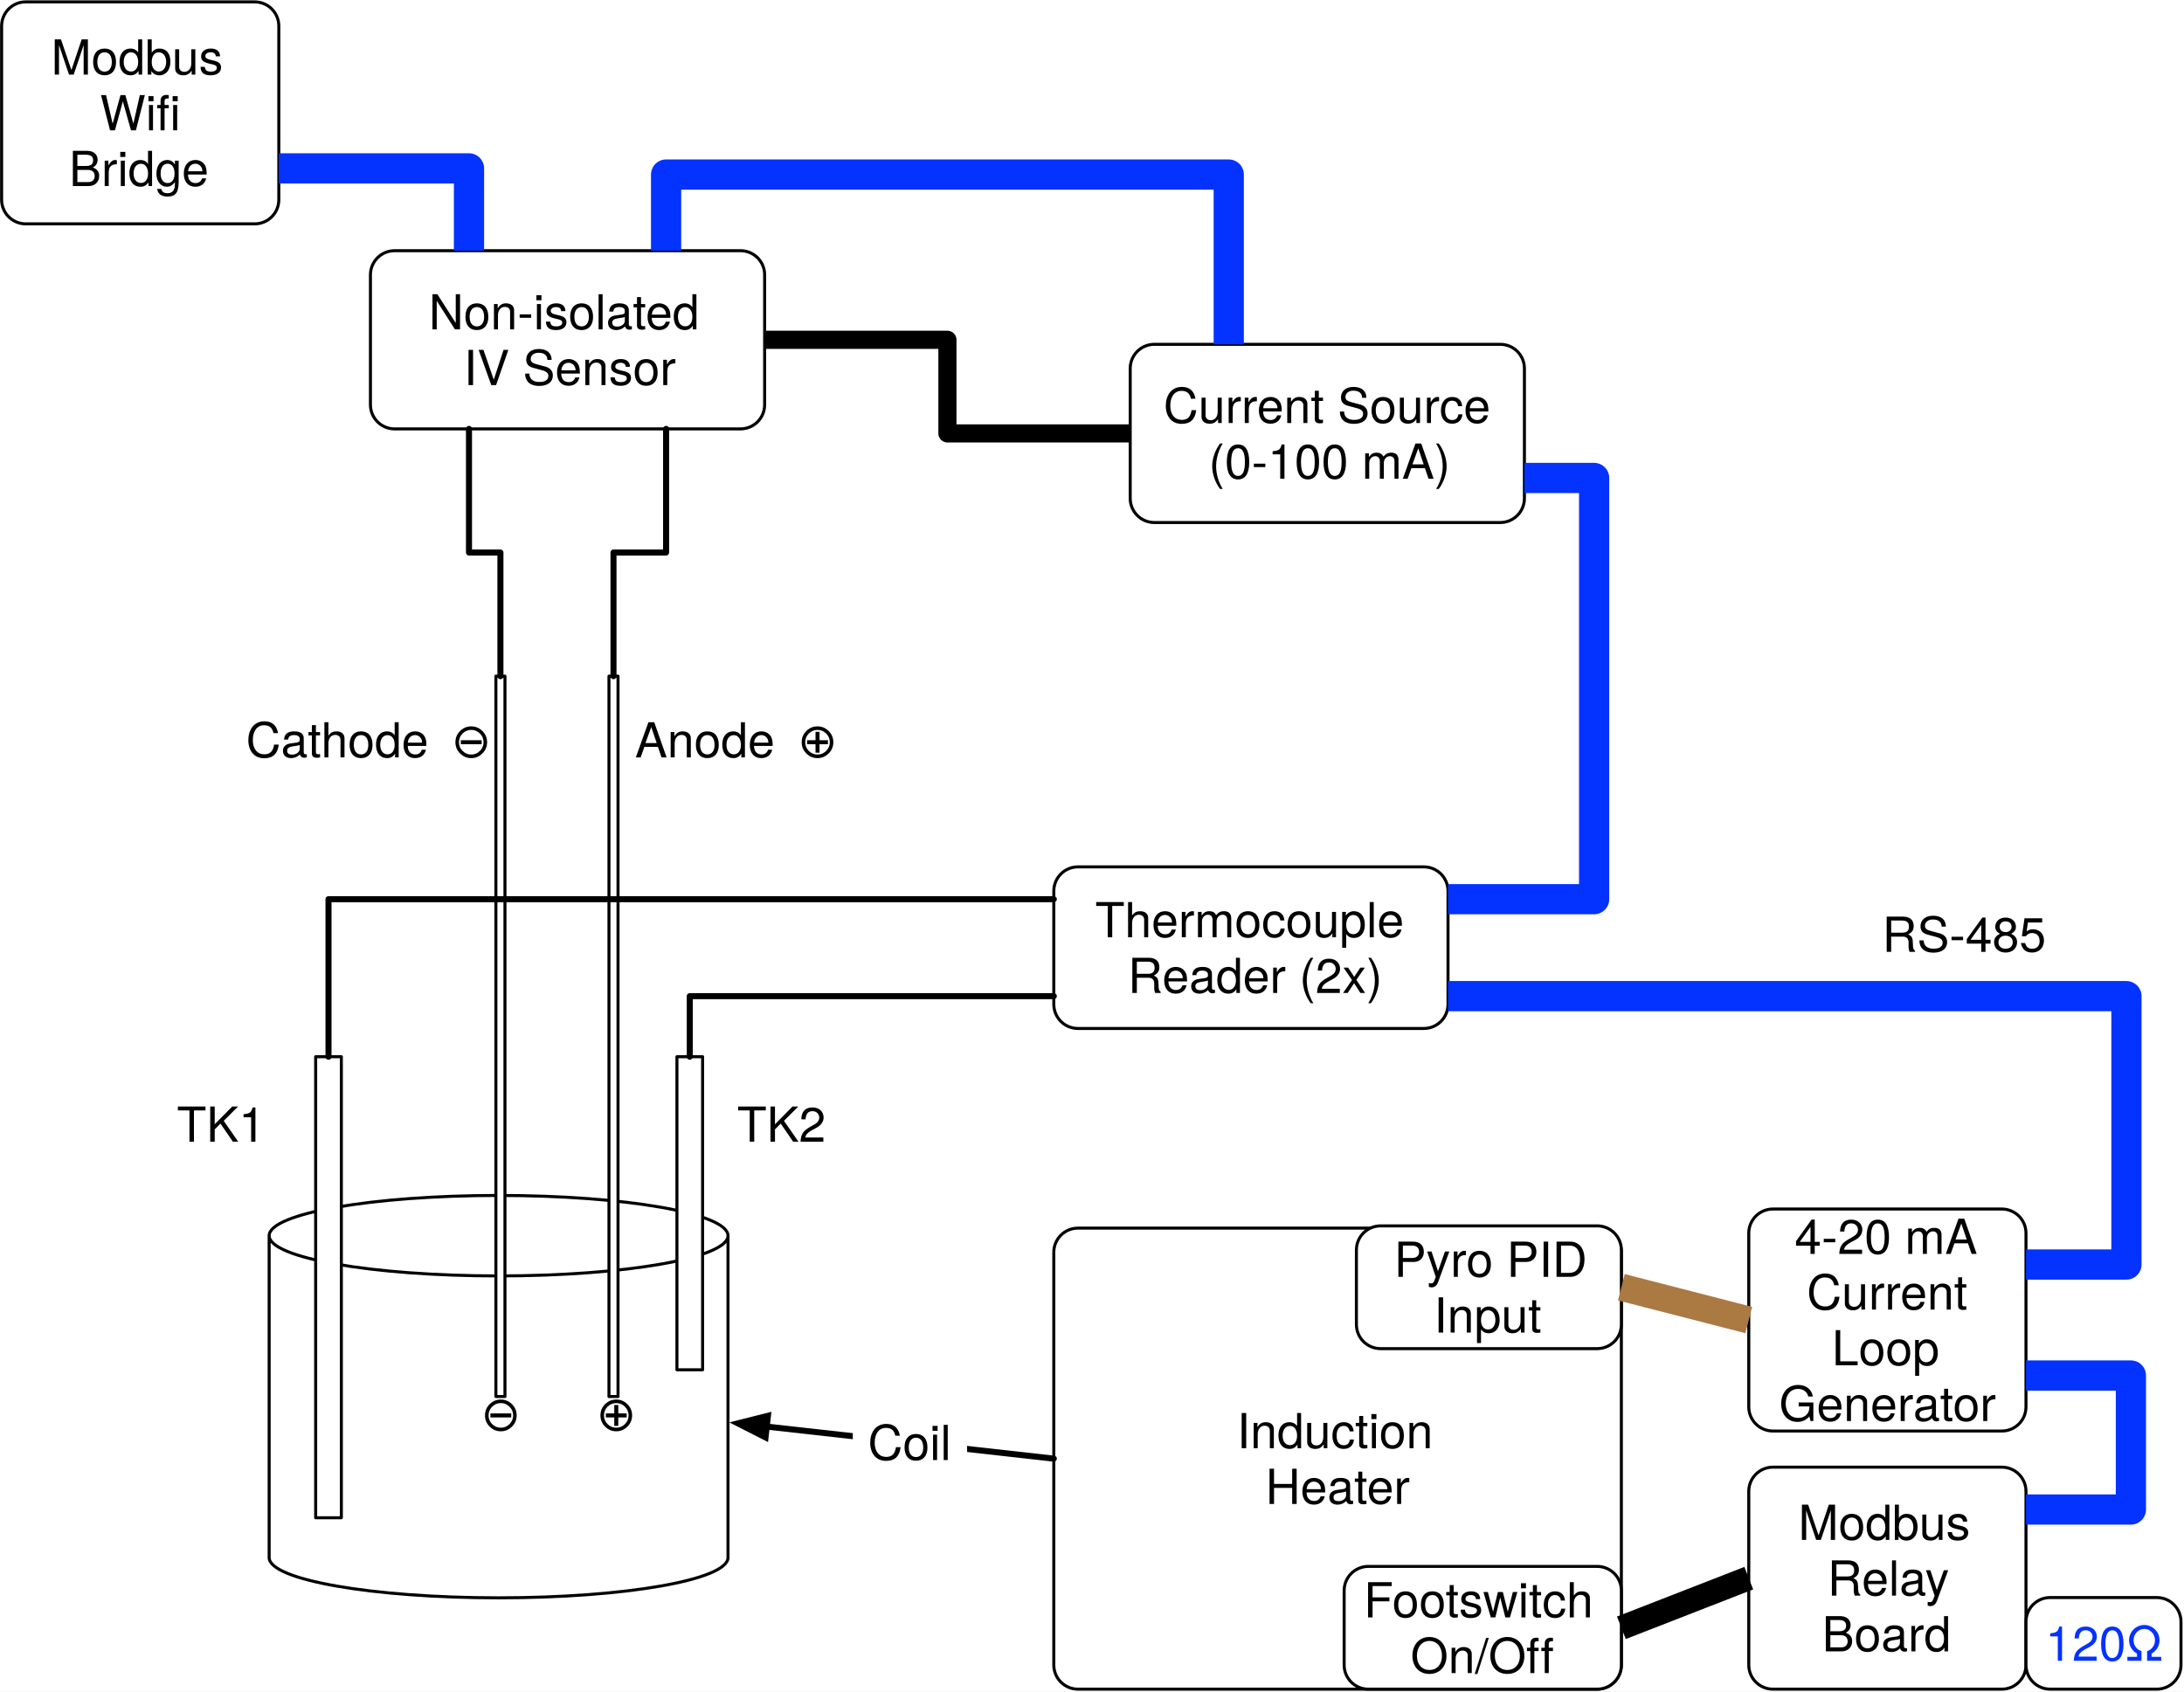
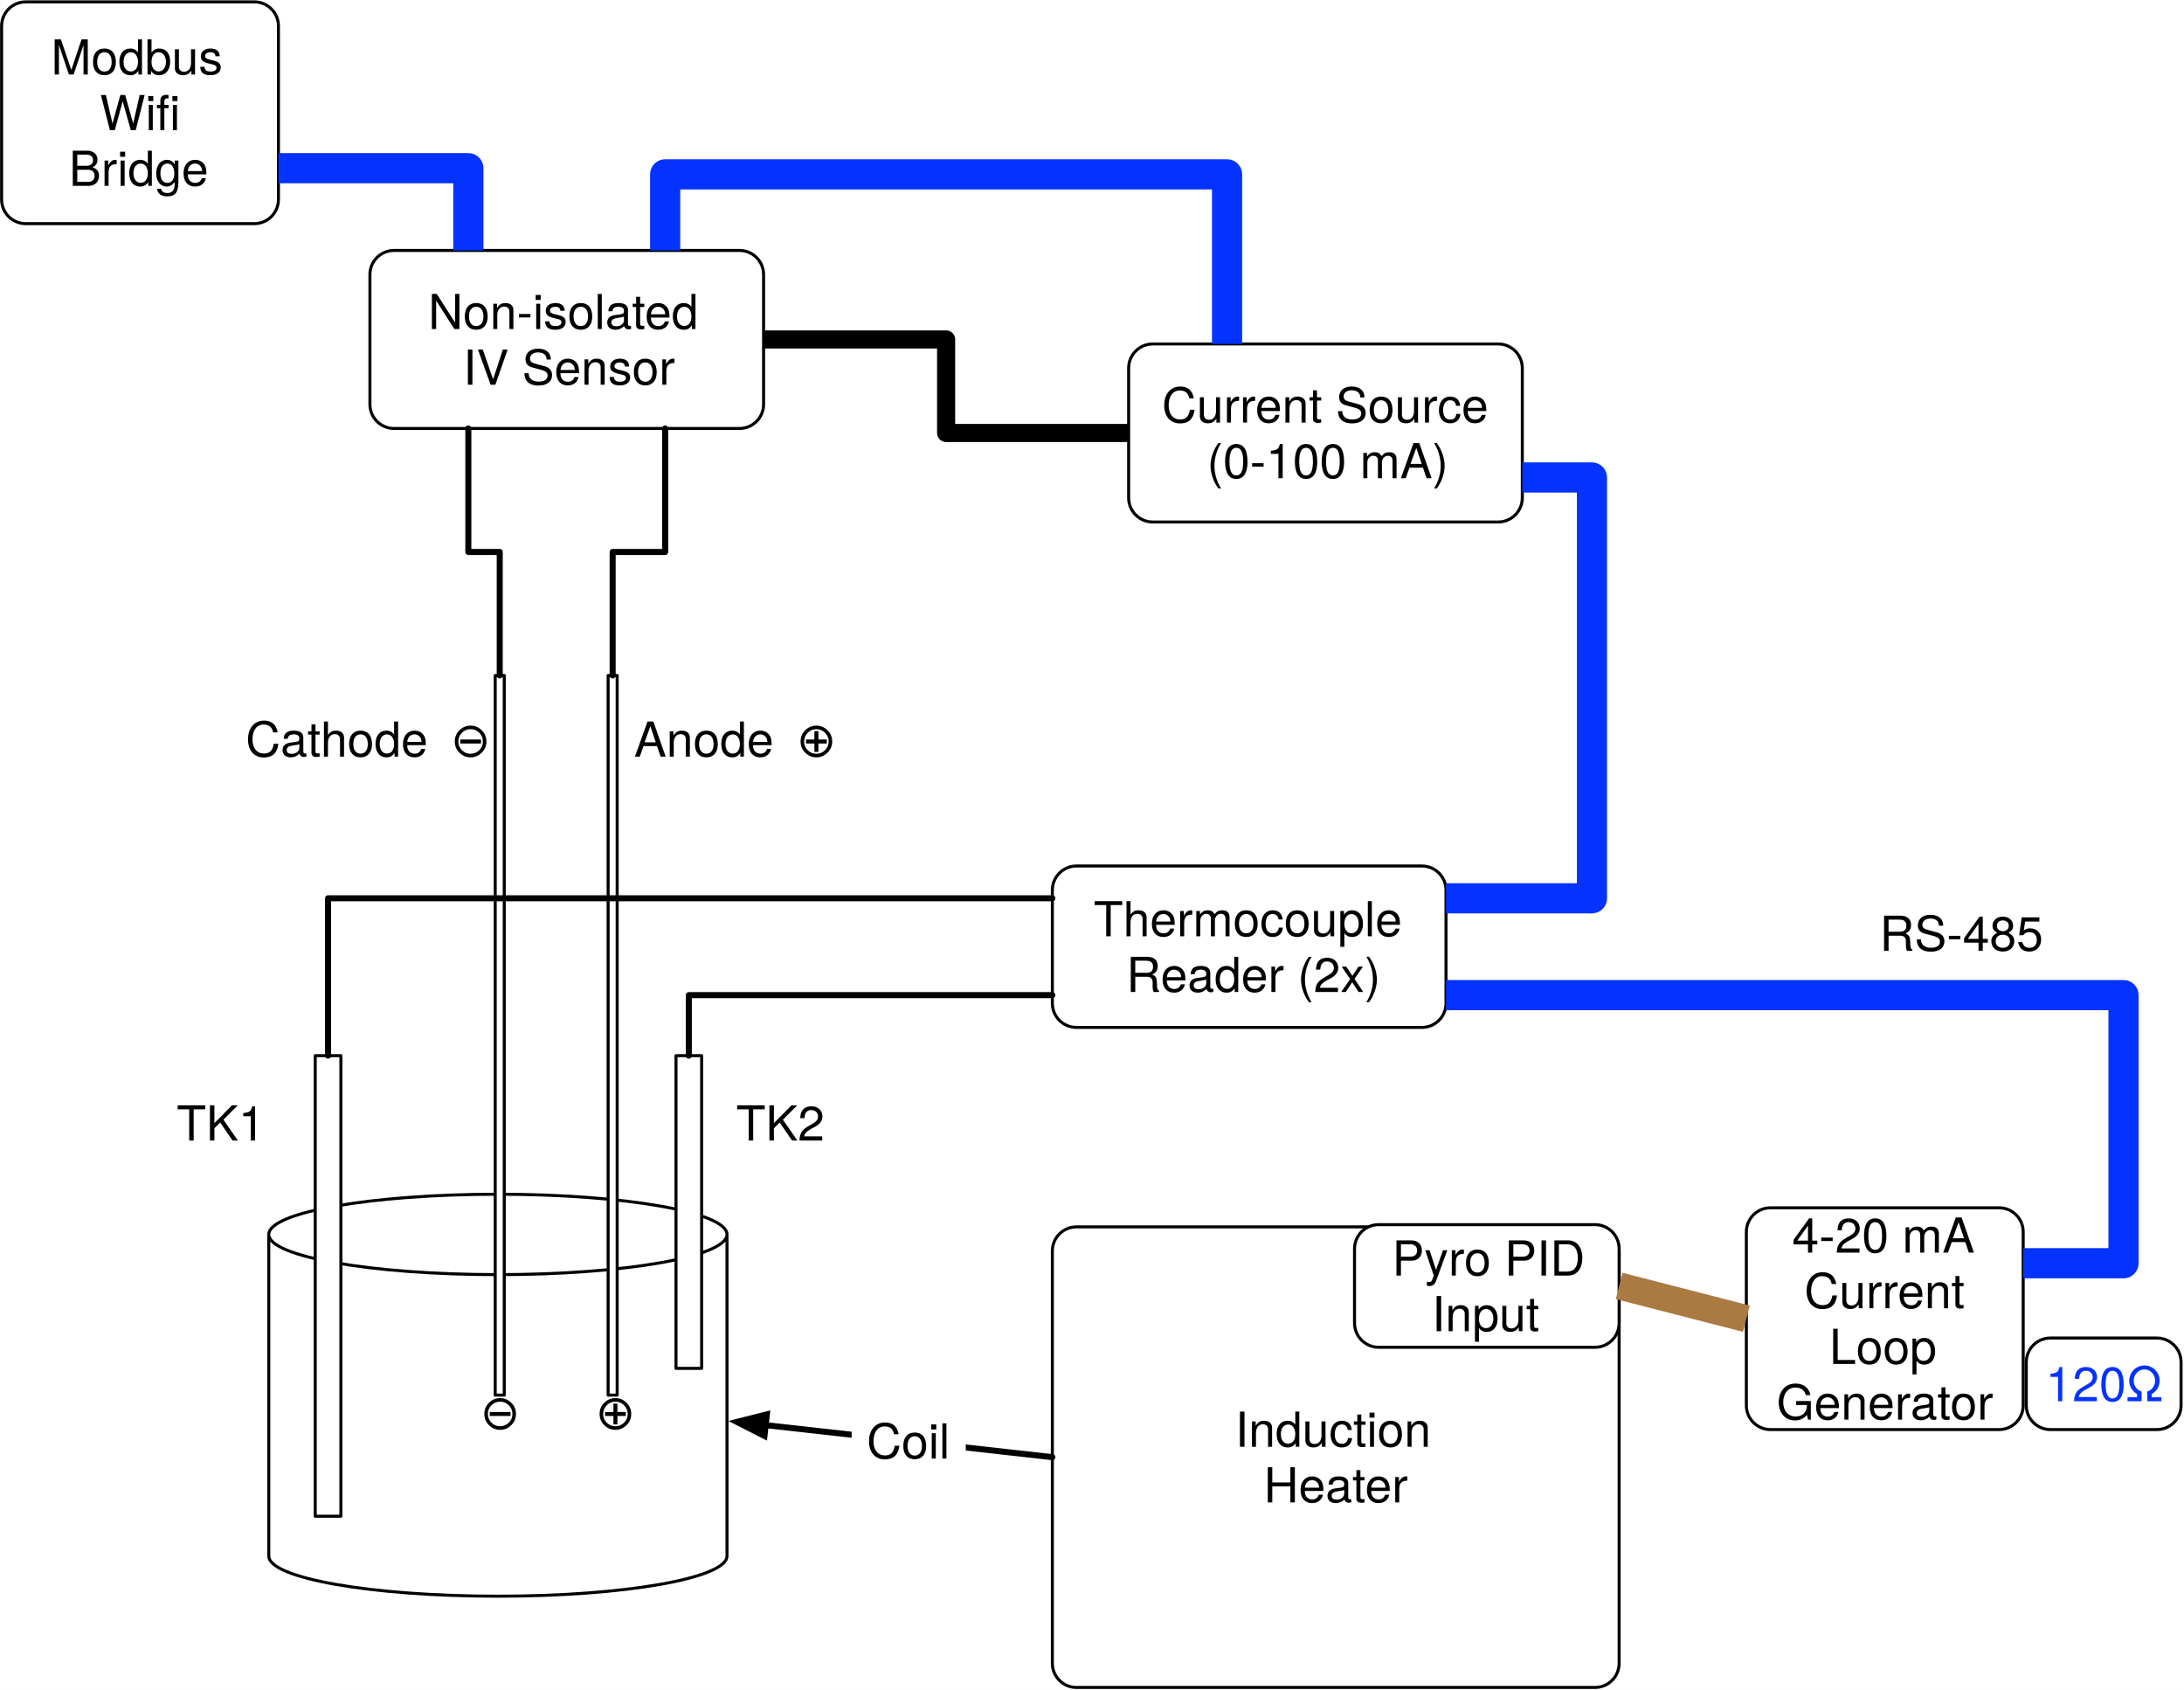
- <svg xmlns="http://www.w3.org/2000/svg" version="1.1" viewBox="242 9 723 560" width="723" height="560">
+ <svg xmlns="http://www.w3.org/2000/svg" version="1.1" viewBox="242 9 724 560" width="724" height="560">
  <defs>
    <marker orient="auto" overflow="visible" markerUnits="strokeWidth" id="FilledArrow_Marker" stroke-linejoin="miter" stroke-miterlimit="10" viewBox="-1 -3 7 6" markerWidth="7" markerHeight="6" color="black">
      <g>
        <path d="M 4.8 0 L 0 -1.8 L 0 1.8 Z" fill="currentColor" stroke="currentColor" stroke-width="1" />
      </g>
    </marker>
  </defs>
-   <g id="Canvas_1" fill-opacity="1" stroke-opacity="1" stroke="none" fill="none" stroke-dasharray="none">
-     <rect fill="white" x="242" y="9" width="723" height="560" />
+   <g id="Canvas_1" stroke-dasharray="none" stroke-opacity="1" stroke="none" fill="none" fill-opacity="1">
+     <rect fill="white" x="242" y="9" width="724" height="560" />
    <g id="Canvas_1_Layer_1">
      <g id="Graphic_2">
        <path d="M 598.856 296 L 713.356 296 C 717.775 296 721.356 299.582 721.356 304 L 721.356 341.5 C 721.356 345.918 717.775 349.5 713.356 349.5 L 598.856 349.5 C 594.438 349.5 590.856 345.918 590.856 341.5 L 590.856 304 C 590.856 299.582 594.438 296 598.856 296 Z" fill="white" />
        <path d="M 598.856 296 L 713.356 296 C 717.775 296 721.356 299.582 721.356 304 L 721.356 341.5 C 721.356 345.918 717.775 349.5 713.356 349.5 L 598.856 349.5 C 594.438 349.5 590.856 345.918 590.856 341.5 L 590.856 304 C 590.856 299.582 594.438 296 598.856 296 Z" stroke="black" stroke-linecap="round" stroke-linejoin="round" stroke-width="1" />
        <text transform="translate(595.8565 304.302)" fill="black">
          <tspan font-family="Helvetica Neue" font-size="16" fill="black" x="8.682" y="15" xml:space="preserve">Thermocouple </tspan>
          <tspan font-family="Helvetica Neue" font-size="16" fill="black" x="19.514" y="33.448" xml:space="preserve">Reader (2x)</tspan>
        </text>
      </g>
      <g id="Graphic_3">
        <path d="M 624.148 122.996 L 738.648 122.996 C 743.066 122.996 746.648 126.578 746.648 130.996 L 746.648 173.996 C 746.648 178.415 743.066 181.996 738.648 181.996 L 624.148 181.996 C 619.73 181.996 616.148 178.415 616.148 173.996 L 616.148 130.996 C 616.148 126.578 619.73 122.996 624.148 122.996 Z" fill="white" />
        <path d="M 624.148 122.996 L 738.648 122.996 C 743.066 122.996 746.648 126.578 746.648 130.996 L 746.648 173.996 C 746.648 178.415 743.066 181.996 738.648 181.996 L 624.148 181.996 C 619.73 181.996 616.148 178.415 616.148 173.996 L 616.148 130.996 C 616.148 126.578 619.73 122.996 624.148 122.996 Z" stroke="black" stroke-linecap="round" stroke-linejoin="round" stroke-width="1" />
        <text transform="translate(621.1481 134.0485)" fill="black">
          <tspan font-family="Helvetica Neue" font-size="16" fill="black" x="6.018" y="15" xml:space="preserve">Current Source</tspan>
          <tspan font-family="Helvetica Neue" font-size="16" fill="black" x="20.97" y="33.448" xml:space="preserve">(0-100 mA)</tspan>
        </text>
      </g>
      <g id="Graphic_4">
        <path d="M 828.921 409.277 L 904.691 409.277 C 909.109 409.277 912.691 412.859 912.691 417.277 L 912.691 474.777 C 912.691 479.196 909.109 482.777 904.691 482.777 L 828.921 482.777 C 824.502 482.777 820.921 479.196 820.921 474.777 L 820.921 417.277 C 820.921 412.859 824.502 409.277 828.921 409.277 Z" fill="white" />
        <path d="M 828.921 409.277 L 904.691 409.277 C 909.109 409.277 912.691 412.859 912.691 417.277 L 912.691 474.777 C 912.691 479.196 909.109 482.777 904.691 482.777 L 828.921 482.777 C 824.502 482.777 820.921 479.196 820.921 474.777 L 820.921 417.277 C 820.921 412.859 824.502 409.277 828.921 409.277 Z" stroke="black" stroke-linecap="round" stroke-linejoin="round" stroke-width="1" />
        <text transform="translate(825.9207 409.1314)" fill="black">
          <tspan font-family="Helvetica Neue" font-size="16" fill="black" x="10.197" y="15" xml:space="preserve">4-20 mA </tspan>
          <tspan font-family="Helvetica Neue" font-size="16" fill="black" x="14.213" y="33.448" xml:space="preserve">Current </tspan>
          <tspan font-family="Helvetica Neue" font-size="16" fill="black" x="22.509" y="51.896" xml:space="preserve">Loop</tspan>
          <tspan font-family="Helvetica Neue" font-size="16" fill="black" x="5.037" y="70.344" xml:space="preserve">Generator</tspan>
        </text>
      </g>
      <g id="Graphic_5">
        <path d="M 372.631 92 L 487.131 92 C 491.549 92 495.131 95.582 495.131 100 L 495.131 143 C 495.131 147.418 491.549 151 487.131 151 L 372.631 151 C 368.213 151 364.631 147.418 364.631 143 L 364.631 100 C 364.631 95.582 368.213 92 372.631 92 Z" fill="white" />
        <path d="M 372.631 92 L 487.131 92 C 491.549 92 495.131 95.582 495.131 100 L 495.131 143 C 495.131 147.418 491.549 151 487.131 151 L 372.631 151 C 368.213 151 364.631 147.418 364.631 143 L 364.631 100 C 364.631 95.582 368.213 92 372.631 92 Z" stroke="black" stroke-linecap="round" stroke-linejoin="round" stroke-width="1" />
        <text transform="translate(369.6309 103.052)" fill="black">
          <tspan font-family="Helvetica Neue" font-size="16" fill="black" x="14.322" y="15" xml:space="preserve">Non-isolated</tspan>
          <tspan font-family="Helvetica Neue" font-size="16" fill="black" x="25.882" y="33.448" xml:space="preserve">IV Sensor</tspan>
        </text>
      </g>
      <g id="Graphic_6">
        <text transform="translate(323.449 244.7617)" fill="black">
          <tspan font-family="Helvetica Neue" font-size="16" fill="black" x="6394885e-19" y="15" xml:space="preserve">Cathode </tspan>
          <tspan font-family="Apple Symbols" font-size="16" fill="black" y="15" xml:space="preserve">⊖</tspan>
        </text>
      </g>
      <g id="Graphic_7">
        <text transform="translate(452.2213 244.7617)" fill="black">
          <tspan font-family="Helvetica Neue" font-size="16" fill="black" x="0" y="15" xml:space="preserve">Anode </tspan>
          <tspan font-family="Apple Symbols" font-size="16" fill="black" y="15" xml:space="preserve">⊕</tspan>
        </text>
      </g>
      <g id="Graphic_9">
        <path d="M 331.102 524.678 L 331.102 418.107 C 331.102 410.753 365.127 404.785 407.051 404.785 C 448.975 404.785 483 410.753 483 418.107 L 483 524.678 C 483 532.032 448.975 538 407.051 538 C 365.127 538 331.102 532.032 331.102 524.678" fill="white" />
        <path d="M 331.102 524.678 L 331.102 418.107 C 331.102 410.753 365.127 404.785 407.051 404.785 C 448.975 404.785 483 410.753 483 418.107 L 483 524.678 C 483 532.032 448.975 538 407.051 538 C 365.127 538 331.102 532.032 331.102 524.678 M 331.102 418.107 C 331.102 425.46 365.127 431.428 407.051 431.428 C 448.975 431.428 483 425.46 483 418.107" stroke="black" stroke-linecap="round" stroke-linejoin="round" stroke-width="1" />
      </g>
      <g id="Graphic_10">
        <text transform="translate(300.5503 371.9874)" fill="black">
          <tspan font-family="Helvetica Neue" font-size="16" fill="black" x="20250468e-20" y="15" xml:space="preserve">TK1</tspan>
        </text>
      </g>
      <g id="Graphic_11">
        <text transform="translate(486.0234 371.9874)" fill="black">
          <tspan font-family="Helvetica Neue" font-size="16" fill="black" x="20250468e-20" y="15" xml:space="preserve">TK2</tspan>
        </text>
      </g>
      <g id="Graphic_12">
        <rect x="346.5" y="358.859" width="8.5" height="152.641" fill="white" />
        <rect x="346.5" y="358.859" width="8.5" height="152.641" stroke="black" stroke-linecap="round" stroke-linejoin="round" stroke-width="1" />
      </g>
      <g id="Graphic_13">
        <rect x="466.095" y="358.859" width="8.5" height="103.641" fill="white" />
        <rect x="466.095" y="358.859" width="8.5" height="103.641" stroke="black" stroke-linecap="round" stroke-linejoin="round" stroke-width="1" />
      </g>
      <g id="Graphic_16">
        <path d="M 598.856 415.601 L 770.743 415.601 C 775.161 415.601 778.743 419.183 778.743 423.601 L 778.743 560.242 C 778.743 564.66 775.161 568.242 770.743 568.242 L 598.856 568.242 C 594.438 568.242 590.856 564.66 590.856 560.242 L 590.856 423.601 C 590.856 419.183 594.438 415.601 598.856 415.601 Z" fill="white" />
        <path d="M 598.856 415.601 L 770.743 415.601 C 775.161 415.601 778.743 419.183 778.743 423.601 L 778.743 560.242 C 778.743 564.66 775.161 568.242 770.743 568.242 L 598.856 568.242 C 594.438 568.242 590.856 564.66 590.856 560.242 L 590.856 423.601 C 590.856 419.183 594.438 415.601 598.856 415.601 Z" stroke="black" stroke-linecap="round" stroke-linejoin="round" stroke-width="1" />
        <text transform="translate(595.8565 473.4737)" fill="black">
          <tspan font-family="Helvetica Neue" font-size="16" fill="black" x="55.599" y="15" xml:space="preserve">Induction </tspan>
          <tspan font-family="Helvetica Neue" font-size="16" fill="black" x="65.095" y="33.448" xml:space="preserve">Heater</tspan>
        </text>
      </g>
      <g id="Graphic_37">
        <path d="M 250.532 9.62 L 326.302 9.62 C 330.721 9.62 334.302 13.202 334.302 17.62 L 334.302 75.12 C 334.302 79.539 330.721 83.12 326.302 83.12 L 250.532 83.12 C 246.114 83.12 242.532 79.539 242.532 75.12 L 242.532 17.62 C 242.532 13.202 246.114 9.62 250.532 9.62 Z" fill="white" />
        <path d="M 250.532 9.62 L 326.302 9.62 C 330.721 9.62 334.302 13.202 334.302 17.62 L 334.302 75.12 C 334.302 79.539 330.721 83.12 326.302 83.12 L 250.532 83.12 C 246.114 83.12 242.532 79.539 242.532 75.12 L 242.532 17.62 C 242.532 13.202 246.114 9.62 250.532 9.62 Z" stroke="black" stroke-linecap="round" stroke-linejoin="round" stroke-width="1" />
        <text transform="translate(247.5323 18.69846)" fill="black">
          <tspan font-family="Helvetica Neue" font-size="16" fill="black" x="11.389" y="15" xml:space="preserve">Modbus</tspan>
          <tspan font-family="Helvetica Neue" font-size="16" fill="black" x="27.557" y="33.448" xml:space="preserve">Wifi </tspan>
          <tspan font-family="Helvetica Neue" font-size="16" fill="black" x="17.333" y="51.896" xml:space="preserve">Bridge</tspan>
        </text>
      </g>
-       <g id="Graphic_38">
-         <path d="M 828.921 494.742 L 904.691 494.742 C 909.109 494.742 912.691 498.324 912.691 502.742 L 912.691 560.242 C 912.691 564.66 909.109 568.242 904.691 568.242 L 828.921 568.242 C 824.502 568.242 820.921 564.66 820.921 560.242 L 820.921 502.742 C 820.921 498.324 824.502 494.742 828.921 494.742 Z" fill="white" />
-         <path d="M 828.921 494.742 L 904.691 494.742 C 909.109 494.742 912.691 498.324 912.691 502.742 L 912.691 560.242 C 912.691 564.66 909.109 568.242 904.691 568.242 L 828.921 568.242 C 824.502 568.242 820.921 564.66 820.921 560.242 L 820.921 502.742 C 820.921 498.324 824.502 494.742 828.921 494.742 Z" stroke="black" stroke-linecap="round" stroke-linejoin="round" stroke-width="1" />
-         <text transform="translate(825.9207 503.82)" fill="black">
-           <tspan font-family="Helvetica Neue" font-size="16" fill="black" x="11.389" y="15" xml:space="preserve">Modbus</tspan>
-           <tspan font-family="Helvetica Neue" font-size="16" fill="black" x="21.037" y="33.448" xml:space="preserve">Relay </tspan>
-           <tspan font-family="Helvetica Neue" font-size="16" fill="black" x="19.253" y="51.896" xml:space="preserve">Board</tspan>
-         </text>
-       </g>
      <g id="Line_45">
        <line x1="590.856" y1="491.922" x2="495.82" y2="481.307" marker-end="url(#FilledArrow_Marker)" stroke="black" stroke-linecap="round" stroke-linejoin="round" stroke-width="2" />
      </g>
      <g id="Graphic_46">
        <rect x="524.314" y="472.379" width="37.84" height="28.448" fill="white" />
        <text transform="translate(529.314 477.3788)" fill="black">
          <tspan font-family="Helvetica Neue" font-size="16" fill="black" x="7283063e-20" y="15" xml:space="preserve">Coil</tspan>
        </text>
      </g>
      <g id="Graphic_14">
        <rect x="406.163" y="232.859" width="3" height="238.5" fill="white" />
        <rect x="406.163" y="232.859" width="3" height="238.5" stroke="black" stroke-linecap="round" stroke-linejoin="round" stroke-width="1" />
      </g>
      <g id="Graphic_15">
        <rect x="443.593" y="232.859" width="3" height="238.5" fill="white" />
        <rect x="443.593" y="232.859" width="3" height="238.5" stroke="black" stroke-linecap="round" stroke-linejoin="round" stroke-width="1" />
      </g>
      <g id="Graphic_57">
        <text transform="translate(439.3041 471.6332)" fill="black">
          <tspan font-family="Apple Symbols" font-size="16" fill="black" x="0" y="11" xml:space="preserve">⊕</tspan>
        </text>
      </g>
      <g id="Graphic_58">
        <text transform="translate(401.0898 471.6332)" fill="black">
          <tspan font-family="Apple Symbols" font-size="16" fill="black" x="0" y="11" xml:space="preserve">⊖</tspan>
        </text>
      </g>
      <g id="Graphic_59">
        <path d="M 699.029 414.86 L 770.743 414.86 C 775.161 414.86 778.743 418.441 778.743 422.86 L 778.743 447.5 C 778.743 451.918 775.161 455.5 770.743 455.5 L 699.029 455.5 C 694.611 455.5 691.029 451.918 691.029 447.5 L 691.029 422.86 C 691.029 418.441 694.611 414.86 699.029 414.86 Z" fill="white" />
        <path d="M 699.029 414.86 L 770.743 414.86 C 775.161 414.86 778.743 418.441 778.743 422.86 L 778.743 447.5 C 778.743 451.918 775.161 455.5 770.743 455.5 L 699.029 455.5 C 694.611 455.5 691.029 451.918 691.029 447.5 L 691.029 422.86 C 691.029 418.441 694.611 414.86 699.029 414.86 Z" stroke="black" stroke-linecap="round" stroke-linejoin="round" stroke-width="1" />
        <text transform="translate(696.0289 416.7317)" fill="black">
          <tspan font-family="Helvetica Neue" font-size="16" fill="black" x="7.449" y="15" xml:space="preserve">Pyro PID </tspan>
          <tspan font-family="Helvetica Neue" font-size="16" fill="black" x="20.625" y="33.448" xml:space="preserve">Input</tspan>
        </text>
      </g>
-       <g id="Graphic_60">
-         <path d="M 694.973 527.602 L 770.743 527.602 C 775.161 527.602 778.743 531.184 778.743 535.602 L 778.743 560.242 C 778.743 564.66 775.161 568.242 770.743 568.242 L 694.973 568.242 C 690.554 568.242 686.973 564.66 686.973 560.242 L 686.973 535.602 C 686.973 531.184 690.554 527.602 694.973 527.602 Z" fill="white" />
-         <path d="M 694.973 527.602 L 770.743 527.602 C 775.161 527.602 778.743 531.184 778.743 535.602 L 778.743 560.242 C 778.743 564.66 775.161 568.242 770.743 568.242 L 694.973 568.242 C 690.554 568.242 686.973 564.66 686.973 560.242 L 686.973 535.602 C 686.973 531.184 690.554 527.602 694.973 527.602 Z" stroke="black" stroke-linecap="round" stroke-linejoin="round" stroke-width="1" />
-         <text transform="translate(691.9728 529.474)" fill="black">
-           <tspan font-family="Helvetica Neue" font-size="16" fill="black" x="1.485" y="15" xml:space="preserve">Footswitch</tspan>
-           <tspan font-family="Helvetica Neue" font-size="16" fill="black" x="16.997" y="33.448" xml:space="preserve">On/Off</tspan>
-         </text>
-       </g>
      <g id="Line_61">
        <path d="M 350.75 358.859 L 350.75 306.7 L 590.856 306.7" stroke="black" stroke-linecap="round" stroke-linejoin="round" stroke-width="2" />
      </g>
      <g id="Line_62">
        <path d="M 470.345 358.859 L 470.345 338.8 L 590.856 338.8" stroke="black" stroke-linecap="round" stroke-linejoin="round" stroke-width="2" />
      </g>
      <g id="Line_64">
        <path d="M 397.256 151 L 397.256 191.93 L 407.663 191.93 L 407.663 232.859" stroke="black" stroke-linecap="round" stroke-linejoin="round" stroke-width="2" />
      </g>
      <g id="Line_65">
        <path d="M 462.506 151 L 462.506 191.93 L 445.093 191.93 L 445.093 232.859" stroke="black" stroke-linecap="round" stroke-linejoin="round" stroke-width="2" />
      </g>
      <g id="Line_66">
        <path d="M 495.131 121.5 L 555.639 121.5 L 555.639 152.496 L 616.148 152.496" stroke="black" stroke-linecap="butt" stroke-linejoin="round" stroke-width="6" />
      </g>
      <g id="Line_70">
        <path d="M 462.506 92 L 462.506 66.789 L 648.773 66.789 L 648.773 122.996" stroke="#0432ff" stroke-linecap="butt" stroke-linejoin="round" stroke-width="10" />
      </g>
      <g id="Line_71">
        <path d="M 746.648 167.246 L 769.729 167.246 L 769.729 306.7 L 721.356 306.7" stroke="#0432ff" stroke-linecap="butt" stroke-linejoin="round" stroke-width="10" />
      </g>
      <g id="Line_72">
        <path d="M 334.302 64.745 L 397.256 64.745 L 397.256 92" stroke="#0432ff" stroke-linecap="butt" stroke-linejoin="round" stroke-width="10" />
      </g>
      <g id="Graphic_73">
-         <path d="M 956 537.906 L 920.691 537.906 C 916.272 537.906 912.691 541.488 912.691 545.906 L 912.691 560.242 C 912.691 564.66 916.272 568.242 920.691 568.242 L 956 568.242 C 960.418 568.242 964 564.66 964 560.242 L 964 545.906 C 964 541.488 960.418 537.906 956 537.906 Z" fill="white" />
-         <path d="M 956 537.906 L 920.691 537.906 C 916.272 537.906 912.691 541.488 912.691 545.906 L 912.691 560.242 C 912.691 564.66 916.272 568.242 920.691 568.242 L 956 568.242 C 960.418 568.242 964 564.66 964 560.242 L 964 545.906 C 964 541.488 960.418 537.906 956 537.906 Z" stroke="black" stroke-linecap="round" stroke-linejoin="round" stroke-width="1" />
-         <text transform="translate(917.6907 543.85)" fill="#0432ff">
+         <path d="M 957.026 452.441 L 921.717 452.441 C 917.299 452.441 913.717 456.023 913.717 460.442 L 913.717 474.777 C 913.717 479.196 917.299 482.777 921.717 482.777 L 957.026 482.777 C 961.445 482.777 965.026 479.196 965.026 474.777 L 965.026 460.442 C 965.026 456.023 961.445 452.441 957.026 452.441 Z" fill="white" />
+         <path d="M 957.026 452.441 L 921.717 452.441 C 917.299 452.441 913.717 456.023 913.717 460.442 L 913.717 474.777 C 913.717 479.196 917.299 482.777 921.717 482.777 L 957.026 482.777 C 961.445 482.777 965.026 479.196 965.026 474.777 L 965.026 460.442 C 965.026 456.023 961.445 452.441 957.026 452.441 Z" stroke="black" stroke-linecap="round" stroke-linejoin="round" stroke-width="1" />
+         <text transform="translate(918.7171 458.3854)" fill="#0432ff">
          <tspan font-family="Helvetica Neue" font-size="16" fill="#0432ff" x="1.391" y="15" xml:space="preserve">120Ω</tspan>
        </text>
      </g>
      <g id="Line_74">
        <path d="M 721.356 338.8 L 945.945 338.8 L 945.945 427.652 L 912.691 427.652" stroke="#0432ff" stroke-linecap="butt" stroke-linejoin="round" stroke-width="10" />
      </g>
-       <g id="Line_76">
-         <path d="M 912.691 464.402 L 947.423 464.402 L 947.423 508.767 L 912.691 508.767" stroke="#0432ff" stroke-linecap="butt" stroke-linejoin="round" stroke-width="10" />
-       </g>
      <g id="Line_78">
        <line x1="820.921" y1="446.027" x2="778.743" y2="435.18" stroke="#ab7942" stroke-linecap="butt" stroke-linejoin="round" stroke-width="9" />
-       </g>
-       <g id="Line_79">
-         <line x1="820.921" y1="531.492" x2="778.743" y2="547.922" stroke="black" stroke-linecap="butt" stroke-linejoin="round" stroke-width="8" />
      </g>
      <g id="Graphic_80">
        <text transform="translate(865.0951 309.128)" fill="black">
          <tspan font-family="Helvetica Neue" font-size="16" fill="black" x="7958079e-19" y="15" xml:space="preserve">RS-485</tspan>
        </text>
      </g>
    </g>
  </g>
</svg>
